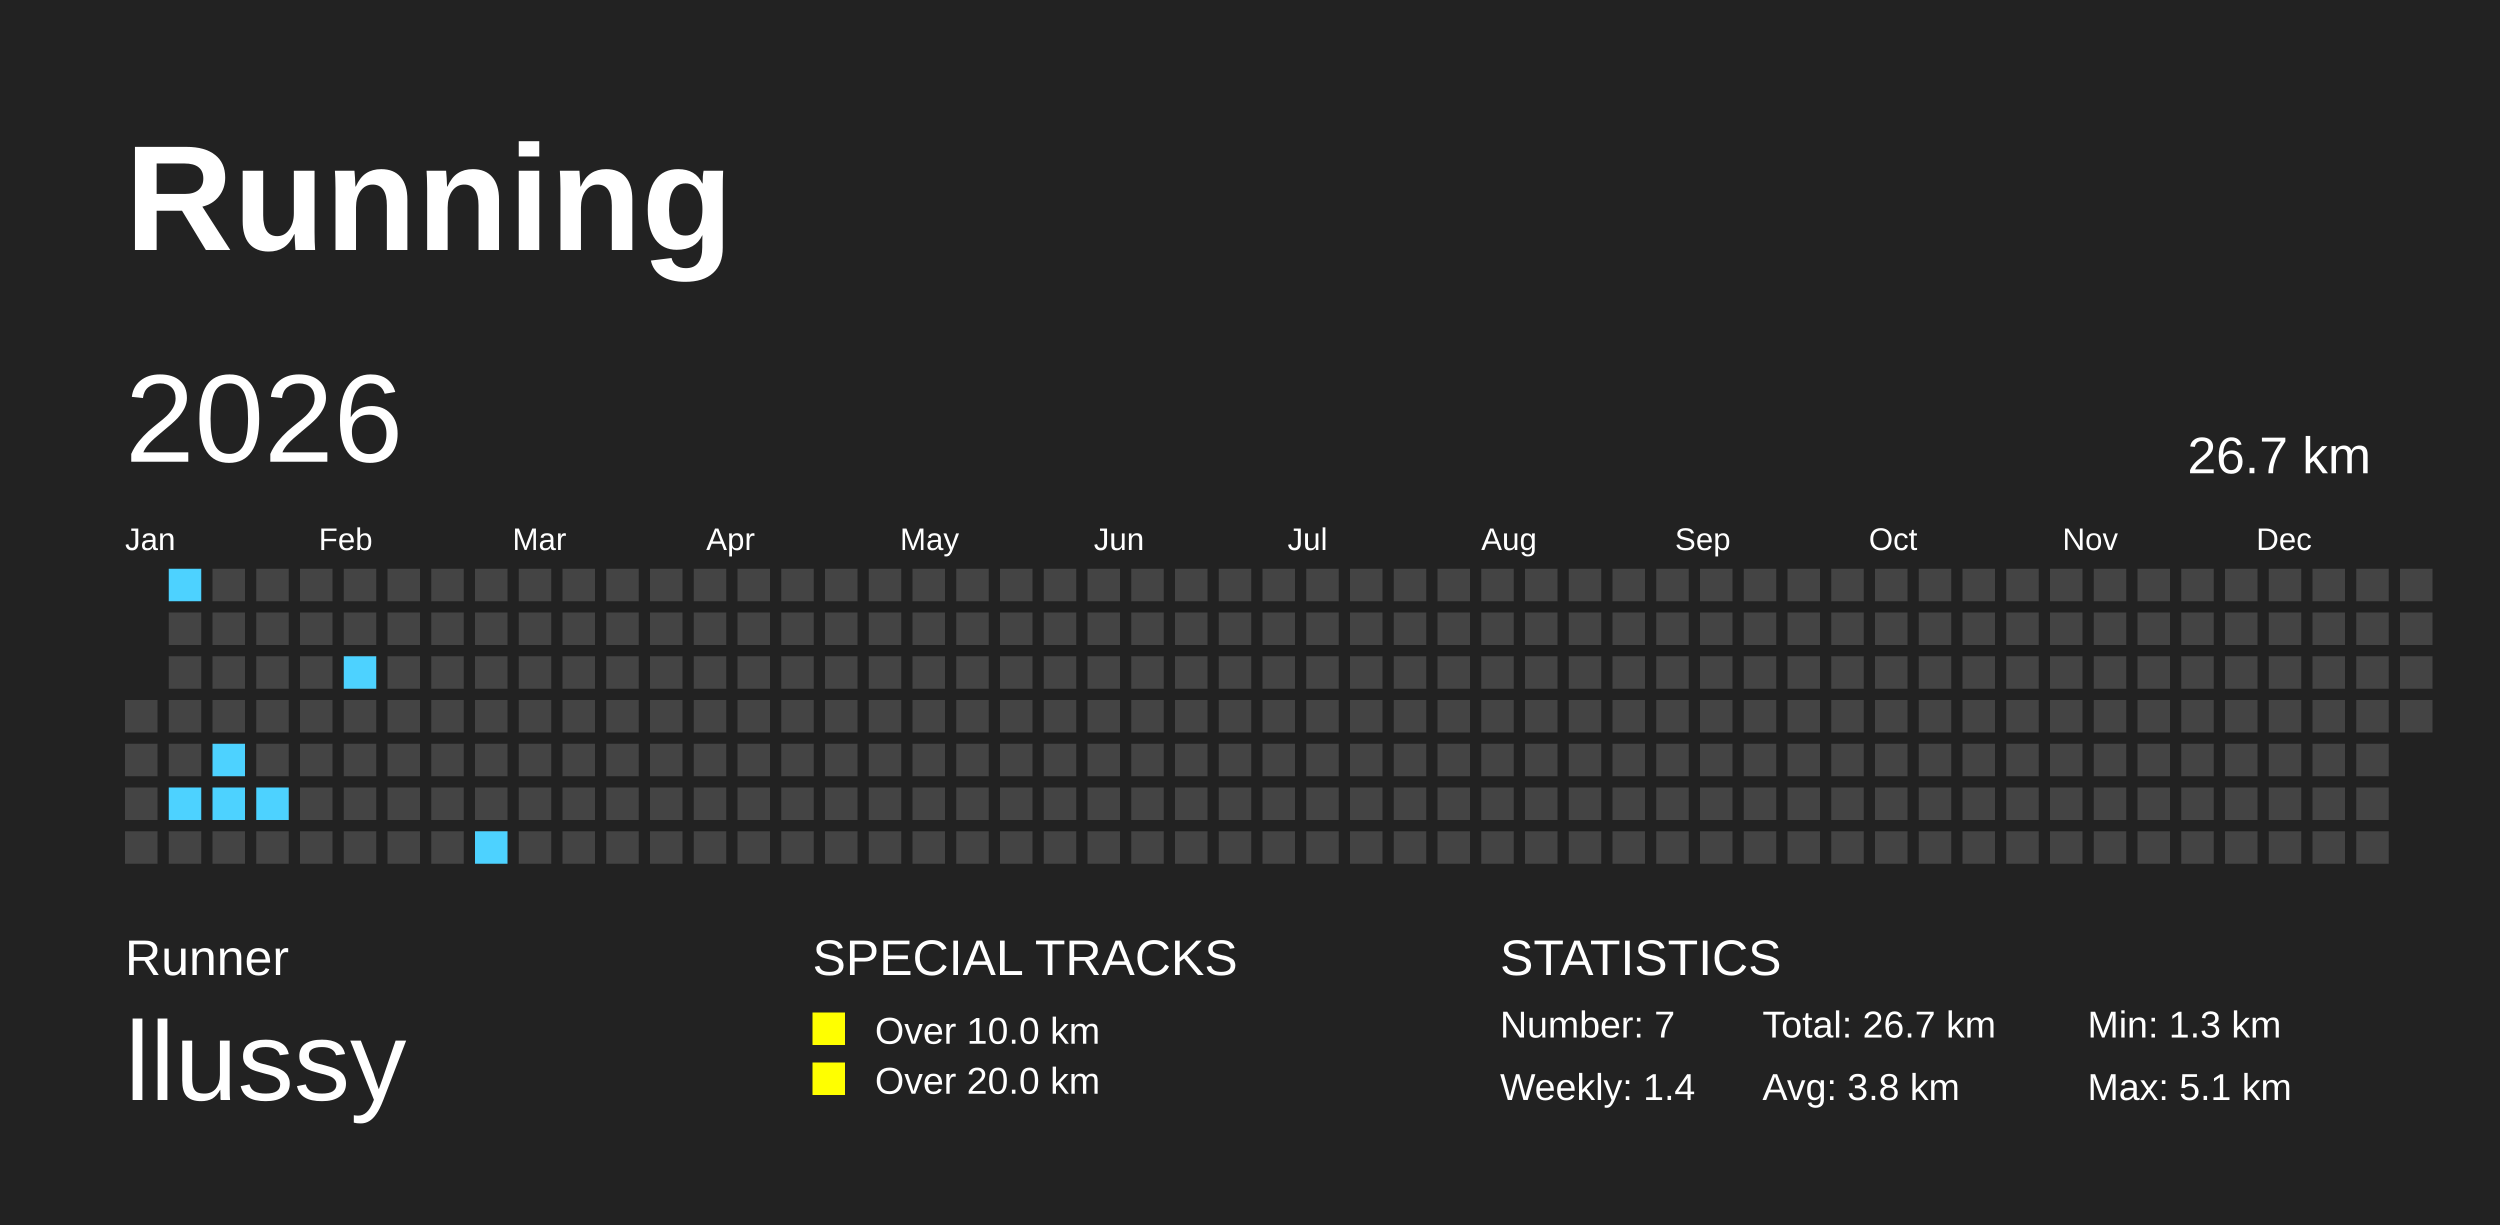
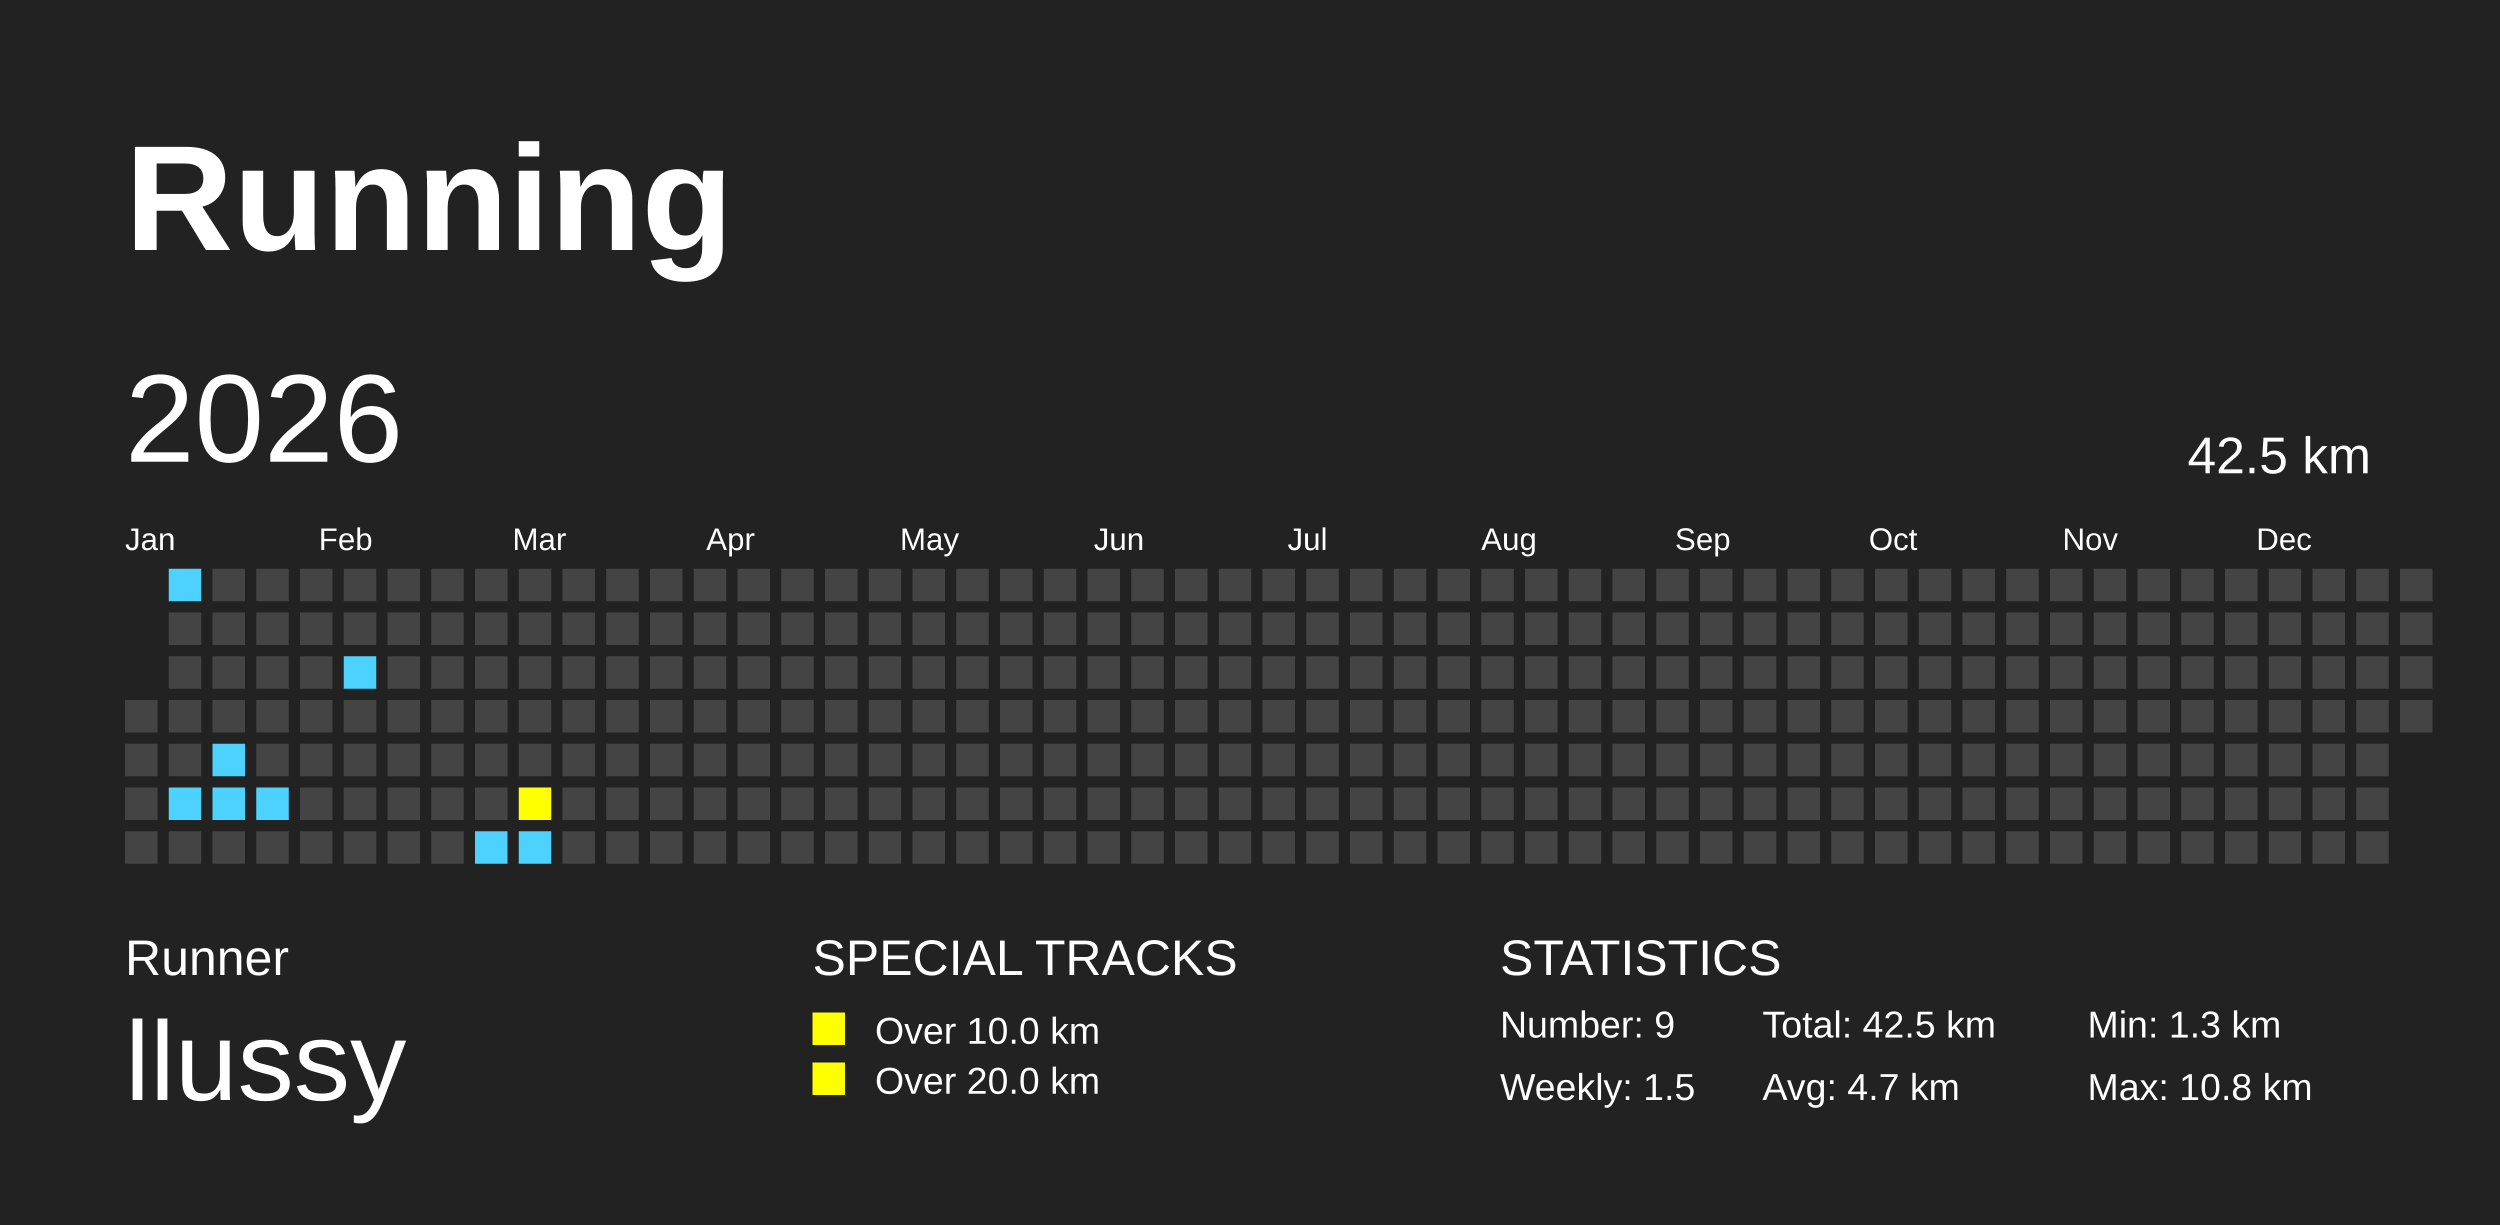
<svg xmlns="http://www.w3.org/2000/svg" baseProfile="full" height="98mm" version="1.1" viewBox="0,0,200,98" width="200mm">
  <defs />
  <rect fill="#222222" height="98" width="200" x="0" y="0" />
  <text fill="#FFFFFF" style="font-size:12px; font-family:Arial; font-weight:bold;" x="10" y="20">Running</text>
  <text fill="#FFFFFF" style="font-size:4px; font-family:Arial" x="10" y="78">Runner</text>
  <text fill="#FFFFFF" style="font-size:9px; font-family:Arial" x="10" y="88">llussy</text>
  <text fill="#FFFFFF" style="font-size:4px; font-family:Arial" x="65" y="78">SPECIAL TRACKS</text>
  <rect fill="#FFFF00" height="2.6" width="2.6" x="65" y="81" />
  <text fill="#FFFFFF" style="font-size:3px; font-family:Arial" x="70" y="83.5">Over 10.0 km</text>
  <rect fill="#FFFF00" height="2.6" width="2.6" x="65" y="85" />
  <text fill="#FFFFFF" style="font-size:3px; font-family:Arial" x="70" y="87.5">Over 20.0 km</text>
  <text fill="#FFFFFF" style="font-size:4px; font-family:Arial" x="120" y="78">STATISTICS</text>
-   <text fill="#FFFFFF" style="font-size:3px; font-family:Arial" x="120" y="83">Number: 7</text>
-   <text fill="#FFFFFF" style="font-size:3px; font-family:Arial" x="120" y="88">Weekly: 1.4</text>
-   <text fill="#FFFFFF" style="font-size:3px; font-family:Arial" x="141" y="83">Total: 26.7 km</text>
-   <text fill="#FFFFFF" style="font-size:3px; font-family:Arial" x="141" y="88">Avg: 3.8 km</text>
+   <text fill="#FFFFFF" style="font-size:3px; font-family:Arial" x="120" y="83">Number: 9</text>
+   <text fill="#FFFFFF" style="font-size:3px; font-family:Arial" x="120" y="88">Weekly: 1.5</text>
+   <text fill="#FFFFFF" style="font-size:3px; font-family:Arial" x="141" y="83">Total: 42.5 km</text>
+   <text fill="#FFFFFF" style="font-size:3px; font-family:Arial" x="141" y="88">Avg: 4.7 km</text>
  <text fill="#FFFFFF" style="font-size:3px; font-family:Arial" x="167" y="83">Min: 1.3 km</text>
-   <text fill="#FFFFFF" style="font-size:3px; font-family:Arial" x="167" y="88">Max: 5.1 km</text>
+   <text fill="#FFFFFF" style="font-size:3px; font-family:Arial" x="167" y="88">Max: 10.8 km</text>
  <text dominant-baseline="hanging" fill="#FFFFFF" style="font-size:10.0px; font-family:Arial;" x="10" y="30">2026</text>
-   <text dominant-baseline="hanging" fill="#FFFFFF" style="font-size:4.125px; font-family:Arial;" x="175" y="35">26.7 km</text>
+   <text dominant-baseline="hanging" fill="#FFFFFF" style="font-size:4.125px; font-family:Arial;" x="175" y="35">42.5 km</text>
  <text fill="#FFFFFF" style="font-size:2.5px; font-family:Arial" x="10.0" y="44">Jan</text>
  <text fill="#FFFFFF" style="font-size:2.5px; font-family:Arial" x="25.5" y="44">Feb</text>
  <text fill="#FFFFFF" style="font-size:2.5px; font-family:Arial" x="41.0" y="44">Mar</text>
  <text fill="#FFFFFF" style="font-size:2.5px; font-family:Arial" x="56.5" y="44">Apr</text>
  <text fill="#FFFFFF" style="font-size:2.5px; font-family:Arial" x="72.0" y="44">May</text>
  <text fill="#FFFFFF" style="font-size:2.5px; font-family:Arial" x="87.5" y="44">Jun</text>
  <text fill="#FFFFFF" style="font-size:2.5px; font-family:Arial" x="103.0" y="44">Jul</text>
  <text fill="#FFFFFF" style="font-size:2.5px; font-family:Arial" x="118.5" y="44">Aug</text>
  <text fill="#FFFFFF" style="font-size:2.5px; font-family:Arial" x="134.0" y="44">Sep</text>
  <text fill="#FFFFFF" style="font-size:2.5px; font-family:Arial" x="149.5" y="44">Oct</text>
  <text fill="#FFFFFF" style="font-size:2.5px; font-family:Arial" x="165.0" y="44">Nov</text>
  <text fill="#FFFFFF" style="font-size:2.5px; font-family:Arial" x="180.5" y="44">Dec</text>
  <rect fill="#444444" height="2.6" width="2.6" x="10.0" y="56.0" />
  <rect fill="#444444" height="2.6" width="2.6" x="10.0" y="59.5" />
  <rect fill="#444444" height="2.6" width="2.6" x="10.0" y="63.0" />
  <rect fill="#444444" height="2.6" width="2.6" x="10.0" y="66.5" />
  <rect fill="#4DD2FF" height="2.6" width="2.6" x="13.5" y="45.5" />
  <rect fill="#444444" height="2.6" width="2.6" x="13.5" y="49.0" />
  <rect fill="#444444" height="2.6" width="2.6" x="13.5" y="52.5" />
  <rect fill="#444444" height="2.6" width="2.6" x="13.5" y="56.0" />
  <rect fill="#444444" height="2.6" width="2.6" x="13.5" y="59.5" />
  <rect fill="#4DD2FF" height="2.6" width="2.6" x="13.5" y="63.0" />
  <rect fill="#444444" height="2.6" width="2.6" x="13.5" y="66.5" />
  <rect fill="#444444" height="2.6" width="2.6" x="17.0" y="45.5" />
  <rect fill="#444444" height="2.6" width="2.6" x="17.0" y="49.0" />
  <rect fill="#444444" height="2.6" width="2.6" x="17.0" y="52.5" />
  <rect fill="#444444" height="2.6" width="2.6" x="17.0" y="56.0" />
  <rect fill="#4DD2FF" height="2.6" width="2.6" x="17.0" y="59.5" />
  <rect fill="#4DD2FF" height="2.6" width="2.6" x="17.0" y="63.0" />
  <rect fill="#444444" height="2.6" width="2.6" x="17.0" y="66.5" />
  <rect fill="#444444" height="2.6" width="2.6" x="20.5" y="45.5" />
  <rect fill="#444444" height="2.6" width="2.6" x="20.5" y="49.0" />
  <rect fill="#444444" height="2.6" width="2.6" x="20.5" y="52.5" />
  <rect fill="#444444" height="2.6" width="2.6" x="20.5" y="56.0" />
  <rect fill="#444444" height="2.6" width="2.6" x="20.5" y="59.5" />
  <rect fill="#4DD2FF" height="2.6" width="2.6" x="20.5" y="63.0" />
  <rect fill="#444444" height="2.6" width="2.6" x="20.5" y="66.5" />
  <rect fill="#444444" height="2.6" width="2.6" x="24.0" y="45.5" />
  <rect fill="#444444" height="2.6" width="2.6" x="24.0" y="49.0" />
  <rect fill="#444444" height="2.6" width="2.6" x="24.0" y="52.5" />
  <rect fill="#444444" height="2.6" width="2.6" x="24.0" y="56.0" />
  <rect fill="#444444" height="2.6" width="2.6" x="24.0" y="59.5" />
  <rect fill="#444444" height="2.6" width="2.6" x="24.0" y="63.0" />
  <rect fill="#444444" height="2.6" width="2.6" x="24.0" y="66.5" />
  <rect fill="#444444" height="2.6" width="2.6" x="27.5" y="45.5" />
  <rect fill="#444444" height="2.6" width="2.6" x="27.5" y="49.0" />
  <rect fill="#4DD2FF" height="2.6" width="2.6" x="27.5" y="52.5" />
  <rect fill="#444444" height="2.6" width="2.6" x="27.5" y="56.0" />
  <rect fill="#444444" height="2.6" width="2.6" x="27.5" y="59.5" />
  <rect fill="#444444" height="2.6" width="2.6" x="27.5" y="63.0" />
  <rect fill="#444444" height="2.6" width="2.6" x="27.5" y="66.5" />
  <rect fill="#444444" height="2.6" width="2.6" x="31.0" y="45.5" />
  <rect fill="#444444" height="2.6" width="2.6" x="31.0" y="49.0" />
  <rect fill="#444444" height="2.6" width="2.6" x="31.0" y="52.5" />
  <rect fill="#444444" height="2.6" width="2.6" x="31.0" y="56.0" />
  <rect fill="#444444" height="2.6" width="2.6" x="31.0" y="59.5" />
  <rect fill="#444444" height="2.6" width="2.6" x="31.0" y="63.0" />
  <rect fill="#444444" height="2.6" width="2.6" x="31.0" y="66.5" />
  <rect fill="#444444" height="2.6" width="2.6" x="34.5" y="45.5" />
  <rect fill="#444444" height="2.6" width="2.6" x="34.5" y="49.0" />
  <rect fill="#444444" height="2.6" width="2.6" x="34.5" y="52.5" />
  <rect fill="#444444" height="2.6" width="2.6" x="34.5" y="56.0" />
  <rect fill="#444444" height="2.6" width="2.6" x="34.5" y="59.5" />
  <rect fill="#444444" height="2.6" width="2.6" x="34.5" y="63.0" />
  <rect fill="#444444" height="2.6" width="2.6" x="34.5" y="66.5" />
  <rect fill="#444444" height="2.6" width="2.6" x="38.0" y="45.5" />
  <rect fill="#444444" height="2.6" width="2.6" x="38.0" y="49.0" />
  <rect fill="#444444" height="2.6" width="2.6" x="38.0" y="52.5" />
  <rect fill="#444444" height="2.6" width="2.6" x="38.0" y="56.0" />
  <rect fill="#444444" height="2.6" width="2.6" x="38.0" y="59.5" />
  <rect fill="#444444" height="2.6" width="2.6" x="38.0" y="63.0" />
  <rect fill="#4DD2FF" height="2.6" width="2.6" x="38.0" y="66.5" />
  <rect fill="#444444" height="2.6" width="2.6" x="41.5" y="45.5" />
  <rect fill="#444444" height="2.6" width="2.6" x="41.5" y="49.0" />
  <rect fill="#444444" height="2.6" width="2.6" x="41.5" y="52.5" />
  <rect fill="#444444" height="2.6" width="2.6" x="41.5" y="56.0" />
  <rect fill="#444444" height="2.6" width="2.6" x="41.5" y="59.5" />
-   <rect fill="#444444" height="2.6" width="2.6" x="41.5" y="63.0" />
-   <rect fill="#444444" height="2.6" width="2.6" x="41.5" y="66.5" />
+   <rect fill="#FFFF00" height="2.6" width="2.6" x="41.5" y="63.0" />
+   <rect fill="#4DD2FF" height="2.6" width="2.6" x="41.5" y="66.5" />
  <rect fill="#444444" height="2.6" width="2.6" x="45.0" y="45.5" />
  <rect fill="#444444" height="2.6" width="2.6" x="45.0" y="49.0" />
  <rect fill="#444444" height="2.6" width="2.6" x="45.0" y="52.5" />
  <rect fill="#444444" height="2.6" width="2.6" x="45.0" y="56.0" />
  <rect fill="#444444" height="2.6" width="2.6" x="45.0" y="59.5" />
  <rect fill="#444444" height="2.6" width="2.6" x="45.0" y="63.0" />
  <rect fill="#444444" height="2.6" width="2.6" x="45.0" y="66.5" />
  <rect fill="#444444" height="2.6" width="2.6" x="48.5" y="45.5" />
  <rect fill="#444444" height="2.6" width="2.6" x="48.5" y="49.0" />
  <rect fill="#444444" height="2.6" width="2.6" x="48.5" y="52.5" />
  <rect fill="#444444" height="2.6" width="2.6" x="48.5" y="56.0" />
  <rect fill="#444444" height="2.6" width="2.6" x="48.5" y="59.5" />
  <rect fill="#444444" height="2.6" width="2.6" x="48.5" y="63.0" />
  <rect fill="#444444" height="2.6" width="2.6" x="48.5" y="66.5" />
  <rect fill="#444444" height="2.6" width="2.6" x="52.0" y="45.5" />
  <rect fill="#444444" height="2.6" width="2.6" x="52.0" y="49.0" />
  <rect fill="#444444" height="2.6" width="2.6" x="52.0" y="52.5" />
  <rect fill="#444444" height="2.6" width="2.6" x="52.0" y="56.0" />
  <rect fill="#444444" height="2.6" width="2.6" x="52.0" y="59.5" />
  <rect fill="#444444" height="2.6" width="2.6" x="52.0" y="63.0" />
  <rect fill="#444444" height="2.6" width="2.6" x="52.0" y="66.5" />
  <rect fill="#444444" height="2.6" width="2.6" x="55.5" y="45.5" />
  <rect fill="#444444" height="2.6" width="2.6" x="55.5" y="49.0" />
  <rect fill="#444444" height="2.6" width="2.6" x="55.5" y="52.5" />
  <rect fill="#444444" height="2.6" width="2.6" x="55.5" y="56.0" />
  <rect fill="#444444" height="2.6" width="2.6" x="55.5" y="59.5" />
  <rect fill="#444444" height="2.6" width="2.6" x="55.5" y="63.0" />
  <rect fill="#444444" height="2.6" width="2.6" x="55.5" y="66.5" />
  <rect fill="#444444" height="2.6" width="2.6" x="59.0" y="45.5" />
  <rect fill="#444444" height="2.6" width="2.6" x="59.0" y="49.0" />
  <rect fill="#444444" height="2.6" width="2.6" x="59.0" y="52.5" />
  <rect fill="#444444" height="2.6" width="2.6" x="59.0" y="56.0" />
  <rect fill="#444444" height="2.6" width="2.6" x="59.0" y="59.5" />
  <rect fill="#444444" height="2.6" width="2.6" x="59.0" y="63.0" />
  <rect fill="#444444" height="2.6" width="2.6" x="59.0" y="66.5" />
  <rect fill="#444444" height="2.6" width="2.6" x="62.5" y="45.5" />
  <rect fill="#444444" height="2.6" width="2.6" x="62.5" y="49.0" />
  <rect fill="#444444" height="2.6" width="2.6" x="62.5" y="52.5" />
  <rect fill="#444444" height="2.6" width="2.6" x="62.5" y="56.0" />
  <rect fill="#444444" height="2.6" width="2.6" x="62.5" y="59.5" />
  <rect fill="#444444" height="2.6" width="2.6" x="62.5" y="63.0" />
  <rect fill="#444444" height="2.6" width="2.6" x="62.5" y="66.5" />
  <rect fill="#444444" height="2.6" width="2.6" x="66.0" y="45.5" />
  <rect fill="#444444" height="2.6" width="2.6" x="66.0" y="49.0" />
  <rect fill="#444444" height="2.6" width="2.6" x="66.0" y="52.5" />
  <rect fill="#444444" height="2.6" width="2.6" x="66.0" y="56.0" />
  <rect fill="#444444" height="2.6" width="2.6" x="66.0" y="59.5" />
  <rect fill="#444444" height="2.6" width="2.6" x="66.0" y="63.0" />
  <rect fill="#444444" height="2.6" width="2.6" x="66.0" y="66.5" />
  <rect fill="#444444" height="2.6" width="2.6" x="69.5" y="45.5" />
  <rect fill="#444444" height="2.6" width="2.6" x="69.5" y="49.0" />
  <rect fill="#444444" height="2.6" width="2.6" x="69.5" y="52.5" />
  <rect fill="#444444" height="2.6" width="2.6" x="69.5" y="56.0" />
  <rect fill="#444444" height="2.6" width="2.6" x="69.5" y="59.5" />
  <rect fill="#444444" height="2.6" width="2.6" x="69.5" y="63.0" />
  <rect fill="#444444" height="2.6" width="2.6" x="69.5" y="66.5" />
  <rect fill="#444444" height="2.6" width="2.6" x="73.0" y="45.5" />
  <rect fill="#444444" height="2.6" width="2.6" x="73.0" y="49.0" />
  <rect fill="#444444" height="2.6" width="2.6" x="73.0" y="52.5" />
  <rect fill="#444444" height="2.6" width="2.6" x="73.0" y="56.0" />
  <rect fill="#444444" height="2.6" width="2.6" x="73.0" y="59.5" />
  <rect fill="#444444" height="2.6" width="2.6" x="73.0" y="63.0" />
  <rect fill="#444444" height="2.6" width="2.6" x="73.0" y="66.5" />
  <rect fill="#444444" height="2.6" width="2.6" x="76.5" y="45.5" />
  <rect fill="#444444" height="2.6" width="2.6" x="76.5" y="49.0" />
  <rect fill="#444444" height="2.6" width="2.6" x="76.5" y="52.5" />
  <rect fill="#444444" height="2.6" width="2.6" x="76.5" y="56.0" />
  <rect fill="#444444" height="2.6" width="2.6" x="76.5" y="59.5" />
  <rect fill="#444444" height="2.6" width="2.6" x="76.5" y="63.0" />
  <rect fill="#444444" height="2.6" width="2.6" x="76.5" y="66.5" />
  <rect fill="#444444" height="2.6" width="2.6" x="80.0" y="45.5" />
  <rect fill="#444444" height="2.6" width="2.6" x="80.0" y="49.0" />
  <rect fill="#444444" height="2.6" width="2.6" x="80.0" y="52.5" />
  <rect fill="#444444" height="2.6" width="2.6" x="80.0" y="56.0" />
  <rect fill="#444444" height="2.6" width="2.6" x="80.0" y="59.5" />
  <rect fill="#444444" height="2.6" width="2.6" x="80.0" y="63.0" />
  <rect fill="#444444" height="2.6" width="2.6" x="80.0" y="66.5" />
  <rect fill="#444444" height="2.6" width="2.6" x="83.5" y="45.5" />
  <rect fill="#444444" height="2.6" width="2.6" x="83.5" y="49.0" />
  <rect fill="#444444" height="2.6" width="2.6" x="83.5" y="52.5" />
  <rect fill="#444444" height="2.6" width="2.6" x="83.5" y="56.0" />
  <rect fill="#444444" height="2.6" width="2.6" x="83.5" y="59.5" />
  <rect fill="#444444" height="2.6" width="2.6" x="83.5" y="63.0" />
  <rect fill="#444444" height="2.6" width="2.6" x="83.5" y="66.5" />
  <rect fill="#444444" height="2.6" width="2.6" x="87.0" y="45.5" />
  <rect fill="#444444" height="2.6" width="2.6" x="87.0" y="49.0" />
  <rect fill="#444444" height="2.6" width="2.6" x="87.0" y="52.5" />
  <rect fill="#444444" height="2.6" width="2.6" x="87.0" y="56.0" />
  <rect fill="#444444" height="2.6" width="2.6" x="87.0" y="59.5" />
  <rect fill="#444444" height="2.6" width="2.6" x="87.0" y="63.0" />
  <rect fill="#444444" height="2.6" width="2.6" x="87.0" y="66.5" />
  <rect fill="#444444" height="2.6" width="2.6" x="90.5" y="45.5" />
  <rect fill="#444444" height="2.6" width="2.6" x="90.5" y="49.0" />
  <rect fill="#444444" height="2.6" width="2.6" x="90.5" y="52.5" />
  <rect fill="#444444" height="2.6" width="2.6" x="90.5" y="56.0" />
  <rect fill="#444444" height="2.6" width="2.6" x="90.5" y="59.5" />
  <rect fill="#444444" height="2.6" width="2.6" x="90.5" y="63.0" />
  <rect fill="#444444" height="2.6" width="2.6" x="90.5" y="66.5" />
  <rect fill="#444444" height="2.6" width="2.6" x="94.0" y="45.5" />
  <rect fill="#444444" height="2.6" width="2.6" x="94.0" y="49.0" />
  <rect fill="#444444" height="2.6" width="2.6" x="94.0" y="52.5" />
  <rect fill="#444444" height="2.6" width="2.6" x="94.0" y="56.0" />
  <rect fill="#444444" height="2.6" width="2.6" x="94.0" y="59.5" />
  <rect fill="#444444" height="2.6" width="2.6" x="94.0" y="63.0" />
  <rect fill="#444444" height="2.6" width="2.6" x="94.0" y="66.5" />
  <rect fill="#444444" height="2.6" width="2.6" x="97.5" y="45.5" />
  <rect fill="#444444" height="2.6" width="2.6" x="97.5" y="49.0" />
  <rect fill="#444444" height="2.6" width="2.6" x="97.5" y="52.5" />
  <rect fill="#444444" height="2.6" width="2.6" x="97.5" y="56.0" />
  <rect fill="#444444" height="2.6" width="2.6" x="97.5" y="59.5" />
  <rect fill="#444444" height="2.6" width="2.6" x="97.5" y="63.0" />
  <rect fill="#444444" height="2.6" width="2.6" x="97.5" y="66.5" />
  <rect fill="#444444" height="2.6" width="2.6" x="101.0" y="45.5" />
  <rect fill="#444444" height="2.6" width="2.6" x="101.0" y="49.0" />
  <rect fill="#444444" height="2.6" width="2.6" x="101.0" y="52.5" />
  <rect fill="#444444" height="2.6" width="2.6" x="101.0" y="56.0" />
  <rect fill="#444444" height="2.6" width="2.6" x="101.0" y="59.5" />
  <rect fill="#444444" height="2.6" width="2.6" x="101.0" y="63.0" />
  <rect fill="#444444" height="2.6" width="2.6" x="101.0" y="66.5" />
  <rect fill="#444444" height="2.6" width="2.6" x="104.5" y="45.5" />
  <rect fill="#444444" height="2.6" width="2.6" x="104.5" y="49.0" />
  <rect fill="#444444" height="2.6" width="2.6" x="104.5" y="52.5" />
  <rect fill="#444444" height="2.6" width="2.6" x="104.5" y="56.0" />
  <rect fill="#444444" height="2.6" width="2.6" x="104.5" y="59.5" />
  <rect fill="#444444" height="2.6" width="2.6" x="104.5" y="63.0" />
  <rect fill="#444444" height="2.6" width="2.6" x="104.5" y="66.5" />
  <rect fill="#444444" height="2.6" width="2.6" x="108.0" y="45.5" />
  <rect fill="#444444" height="2.6" width="2.6" x="108.0" y="49.0" />
  <rect fill="#444444" height="2.6" width="2.6" x="108.0" y="52.5" />
  <rect fill="#444444" height="2.6" width="2.6" x="108.0" y="56.0" />
  <rect fill="#444444" height="2.6" width="2.6" x="108.0" y="59.5" />
  <rect fill="#444444" height="2.6" width="2.6" x="108.0" y="63.0" />
  <rect fill="#444444" height="2.6" width="2.6" x="108.0" y="66.5" />
  <rect fill="#444444" height="2.6" width="2.6" x="111.5" y="45.5" />
  <rect fill="#444444" height="2.6" width="2.6" x="111.5" y="49.0" />
  <rect fill="#444444" height="2.6" width="2.6" x="111.5" y="52.5" />
  <rect fill="#444444" height="2.6" width="2.6" x="111.5" y="56.0" />
  <rect fill="#444444" height="2.6" width="2.6" x="111.5" y="59.5" />
  <rect fill="#444444" height="2.6" width="2.6" x="111.5" y="63.0" />
  <rect fill="#444444" height="2.6" width="2.6" x="111.5" y="66.5" />
  <rect fill="#444444" height="2.6" width="2.6" x="115.0" y="45.5" />
  <rect fill="#444444" height="2.6" width="2.6" x="115.0" y="49.0" />
  <rect fill="#444444" height="2.6" width="2.6" x="115.0" y="52.5" />
  <rect fill="#444444" height="2.6" width="2.6" x="115.0" y="56.0" />
  <rect fill="#444444" height="2.6" width="2.6" x="115.0" y="59.5" />
  <rect fill="#444444" height="2.6" width="2.6" x="115.0" y="63.0" />
  <rect fill="#444444" height="2.6" width="2.6" x="115.0" y="66.5" />
  <rect fill="#444444" height="2.6" width="2.6" x="118.5" y="45.5" />
  <rect fill="#444444" height="2.6" width="2.6" x="118.5" y="49.0" />
  <rect fill="#444444" height="2.6" width="2.6" x="118.5" y="52.5" />
  <rect fill="#444444" height="2.6" width="2.6" x="118.5" y="56.0" />
  <rect fill="#444444" height="2.6" width="2.6" x="118.5" y="59.5" />
  <rect fill="#444444" height="2.6" width="2.6" x="118.5" y="63.0" />
  <rect fill="#444444" height="2.6" width="2.6" x="118.5" y="66.5" />
  <rect fill="#444444" height="2.6" width="2.6" x="122.0" y="45.5" />
  <rect fill="#444444" height="2.6" width="2.6" x="122.0" y="49.0" />
  <rect fill="#444444" height="2.6" width="2.6" x="122.0" y="52.5" />
  <rect fill="#444444" height="2.6" width="2.6" x="122.0" y="56.0" />
  <rect fill="#444444" height="2.6" width="2.6" x="122.0" y="59.5" />
  <rect fill="#444444" height="2.6" width="2.6" x="122.0" y="63.0" />
  <rect fill="#444444" height="2.6" width="2.6" x="122.0" y="66.5" />
  <rect fill="#444444" height="2.6" width="2.6" x="125.5" y="45.5" />
  <rect fill="#444444" height="2.6" width="2.6" x="125.5" y="49.0" />
  <rect fill="#444444" height="2.6" width="2.6" x="125.5" y="52.5" />
  <rect fill="#444444" height="2.6" width="2.6" x="125.5" y="56.0" />
  <rect fill="#444444" height="2.6" width="2.6" x="125.5" y="59.5" />
  <rect fill="#444444" height="2.6" width="2.6" x="125.5" y="63.0" />
  <rect fill="#444444" height="2.6" width="2.6" x="125.5" y="66.5" />
  <rect fill="#444444" height="2.6" width="2.6" x="129.0" y="45.5" />
  <rect fill="#444444" height="2.6" width="2.6" x="129.0" y="49.0" />
  <rect fill="#444444" height="2.6" width="2.6" x="129.0" y="52.5" />
  <rect fill="#444444" height="2.6" width="2.6" x="129.0" y="56.0" />
  <rect fill="#444444" height="2.6" width="2.6" x="129.0" y="59.5" />
  <rect fill="#444444" height="2.6" width="2.6" x="129.0" y="63.0" />
  <rect fill="#444444" height="2.6" width="2.6" x="129.0" y="66.5" />
  <rect fill="#444444" height="2.6" width="2.6" x="132.5" y="45.5" />
  <rect fill="#444444" height="2.6" width="2.6" x="132.5" y="49.0" />
  <rect fill="#444444" height="2.6" width="2.6" x="132.5" y="52.5" />
  <rect fill="#444444" height="2.6" width="2.6" x="132.5" y="56.0" />
  <rect fill="#444444" height="2.6" width="2.6" x="132.5" y="59.5" />
  <rect fill="#444444" height="2.6" width="2.6" x="132.5" y="63.0" />
  <rect fill="#444444" height="2.6" width="2.6" x="132.5" y="66.5" />
  <rect fill="#444444" height="2.6" width="2.6" x="136.0" y="45.5" />
  <rect fill="#444444" height="2.6" width="2.6" x="136.0" y="49.0" />
  <rect fill="#444444" height="2.6" width="2.6" x="136.0" y="52.5" />
  <rect fill="#444444" height="2.6" width="2.6" x="136.0" y="56.0" />
  <rect fill="#444444" height="2.6" width="2.6" x="136.0" y="59.5" />
  <rect fill="#444444" height="2.6" width="2.6" x="136.0" y="63.0" />
  <rect fill="#444444" height="2.6" width="2.6" x="136.0" y="66.5" />
  <rect fill="#444444" height="2.6" width="2.6" x="139.5" y="45.5" />
  <rect fill="#444444" height="2.6" width="2.6" x="139.5" y="49.0" />
  <rect fill="#444444" height="2.6" width="2.6" x="139.5" y="52.5" />
  <rect fill="#444444" height="2.6" width="2.6" x="139.5" y="56.0" />
  <rect fill="#444444" height="2.6" width="2.6" x="139.5" y="59.5" />
  <rect fill="#444444" height="2.6" width="2.6" x="139.5" y="63.0" />
  <rect fill="#444444" height="2.6" width="2.6" x="139.5" y="66.5" />
  <rect fill="#444444" height="2.6" width="2.6" x="143.0" y="45.5" />
  <rect fill="#444444" height="2.6" width="2.6" x="143.0" y="49.0" />
  <rect fill="#444444" height="2.6" width="2.6" x="143.0" y="52.5" />
  <rect fill="#444444" height="2.6" width="2.6" x="143.0" y="56.0" />
  <rect fill="#444444" height="2.6" width="2.6" x="143.0" y="59.5" />
  <rect fill="#444444" height="2.6" width="2.6" x="143.0" y="63.0" />
  <rect fill="#444444" height="2.6" width="2.6" x="143.0" y="66.5" />
  <rect fill="#444444" height="2.6" width="2.6" x="146.5" y="45.5" />
  <rect fill="#444444" height="2.6" width="2.6" x="146.5" y="49.0" />
  <rect fill="#444444" height="2.6" width="2.6" x="146.5" y="52.5" />
  <rect fill="#444444" height="2.6" width="2.6" x="146.5" y="56.0" />
  <rect fill="#444444" height="2.6" width="2.6" x="146.5" y="59.5" />
  <rect fill="#444444" height="2.6" width="2.6" x="146.5" y="63.0" />
  <rect fill="#444444" height="2.6" width="2.6" x="146.5" y="66.5" />
  <rect fill="#444444" height="2.6" width="2.6" x="150.0" y="45.5" />
  <rect fill="#444444" height="2.6" width="2.6" x="150.0" y="49.0" />
  <rect fill="#444444" height="2.6" width="2.6" x="150.0" y="52.5" />
  <rect fill="#444444" height="2.6" width="2.6" x="150.0" y="56.0" />
  <rect fill="#444444" height="2.6" width="2.6" x="150.0" y="59.5" />
  <rect fill="#444444" height="2.6" width="2.6" x="150.0" y="63.0" />
  <rect fill="#444444" height="2.6" width="2.6" x="150.0" y="66.5" />
  <rect fill="#444444" height="2.6" width="2.6" x="153.5" y="45.5" />
  <rect fill="#444444" height="2.6" width="2.6" x="153.5" y="49.0" />
  <rect fill="#444444" height="2.6" width="2.6" x="153.5" y="52.5" />
  <rect fill="#444444" height="2.6" width="2.6" x="153.5" y="56.0" />
  <rect fill="#444444" height="2.6" width="2.6" x="153.5" y="59.5" />
  <rect fill="#444444" height="2.6" width="2.6" x="153.5" y="63.0" />
  <rect fill="#444444" height="2.6" width="2.6" x="153.5" y="66.5" />
  <rect fill="#444444" height="2.6" width="2.6" x="157.0" y="45.5" />
  <rect fill="#444444" height="2.6" width="2.6" x="157.0" y="49.0" />
  <rect fill="#444444" height="2.6" width="2.6" x="157.0" y="52.5" />
  <rect fill="#444444" height="2.6" width="2.6" x="157.0" y="56.0" />
  <rect fill="#444444" height="2.6" width="2.6" x="157.0" y="59.5" />
  <rect fill="#444444" height="2.6" width="2.6" x="157.0" y="63.0" />
  <rect fill="#444444" height="2.6" width="2.6" x="157.0" y="66.5" />
  <rect fill="#444444" height="2.6" width="2.6" x="160.5" y="45.5" />
  <rect fill="#444444" height="2.6" width="2.6" x="160.5" y="49.0" />
  <rect fill="#444444" height="2.6" width="2.6" x="160.5" y="52.5" />
  <rect fill="#444444" height="2.6" width="2.6" x="160.5" y="56.0" />
  <rect fill="#444444" height="2.6" width="2.6" x="160.5" y="59.5" />
  <rect fill="#444444" height="2.6" width="2.6" x="160.5" y="63.0" />
  <rect fill="#444444" height="2.6" width="2.6" x="160.5" y="66.5" />
  <rect fill="#444444" height="2.6" width="2.6" x="164.0" y="45.5" />
  <rect fill="#444444" height="2.6" width="2.6" x="164.0" y="49.0" />
  <rect fill="#444444" height="2.6" width="2.6" x="164.0" y="52.5" />
  <rect fill="#444444" height="2.6" width="2.6" x="164.0" y="56.0" />
  <rect fill="#444444" height="2.6" width="2.6" x="164.0" y="59.5" />
  <rect fill="#444444" height="2.6" width="2.6" x="164.0" y="63.0" />
  <rect fill="#444444" height="2.6" width="2.6" x="164.0" y="66.5" />
  <rect fill="#444444" height="2.6" width="2.6" x="167.5" y="45.5" />
  <rect fill="#444444" height="2.6" width="2.6" x="167.5" y="49.0" />
  <rect fill="#444444" height="2.6" width="2.6" x="167.5" y="52.5" />
  <rect fill="#444444" height="2.6" width="2.6" x="167.5" y="56.0" />
  <rect fill="#444444" height="2.6" width="2.6" x="167.5" y="59.5" />
  <rect fill="#444444" height="2.6" width="2.6" x="167.5" y="63.0" />
  <rect fill="#444444" height="2.6" width="2.6" x="167.5" y="66.5" />
  <rect fill="#444444" height="2.6" width="2.6" x="171.0" y="45.5" />
  <rect fill="#444444" height="2.6" width="2.6" x="171.0" y="49.0" />
  <rect fill="#444444" height="2.6" width="2.6" x="171.0" y="52.5" />
  <rect fill="#444444" height="2.6" width="2.6" x="171.0" y="56.0" />
  <rect fill="#444444" height="2.6" width="2.6" x="171.0" y="59.5" />
  <rect fill="#444444" height="2.6" width="2.6" x="171.0" y="63.0" />
  <rect fill="#444444" height="2.6" width="2.6" x="171.0" y="66.5" />
  <rect fill="#444444" height="2.6" width="2.6" x="174.5" y="45.5" />
  <rect fill="#444444" height="2.6" width="2.6" x="174.5" y="49.0" />
  <rect fill="#444444" height="2.6" width="2.6" x="174.5" y="52.5" />
  <rect fill="#444444" height="2.6" width="2.6" x="174.5" y="56.0" />
  <rect fill="#444444" height="2.6" width="2.6" x="174.5" y="59.5" />
  <rect fill="#444444" height="2.6" width="2.6" x="174.5" y="63.0" />
  <rect fill="#444444" height="2.6" width="2.6" x="174.5" y="66.5" />
  <rect fill="#444444" height="2.6" width="2.6" x="178.0" y="45.5" />
  <rect fill="#444444" height="2.6" width="2.6" x="178.0" y="49.0" />
  <rect fill="#444444" height="2.6" width="2.6" x="178.0" y="52.5" />
  <rect fill="#444444" height="2.6" width="2.6" x="178.0" y="56.0" />
  <rect fill="#444444" height="2.6" width="2.6" x="178.0" y="59.5" />
  <rect fill="#444444" height="2.6" width="2.6" x="178.0" y="63.0" />
  <rect fill="#444444" height="2.6" width="2.6" x="178.0" y="66.5" />
  <rect fill="#444444" height="2.6" width="2.6" x="181.5" y="45.5" />
  <rect fill="#444444" height="2.6" width="2.6" x="181.5" y="49.0" />
  <rect fill="#444444" height="2.6" width="2.6" x="181.5" y="52.5" />
  <rect fill="#444444" height="2.6" width="2.6" x="181.5" y="56.0" />
  <rect fill="#444444" height="2.6" width="2.6" x="181.5" y="59.5" />
  <rect fill="#444444" height="2.6" width="2.6" x="181.5" y="63.0" />
  <rect fill="#444444" height="2.6" width="2.6" x="181.5" y="66.5" />
  <rect fill="#444444" height="2.6" width="2.6" x="185.0" y="45.5" />
  <rect fill="#444444" height="2.6" width="2.6" x="185.0" y="49.0" />
  <rect fill="#444444" height="2.6" width="2.6" x="185.0" y="52.5" />
  <rect fill="#444444" height="2.6" width="2.6" x="185.0" y="56.0" />
  <rect fill="#444444" height="2.6" width="2.6" x="185.0" y="59.5" />
  <rect fill="#444444" height="2.6" width="2.6" x="185.0" y="63.0" />
  <rect fill="#444444" height="2.6" width="2.6" x="185.0" y="66.5" />
  <rect fill="#444444" height="2.6" width="2.6" x="188.5" y="45.5" />
  <rect fill="#444444" height="2.6" width="2.6" x="188.5" y="49.0" />
  <rect fill="#444444" height="2.6" width="2.6" x="188.5" y="52.5" />
  <rect fill="#444444" height="2.6" width="2.6" x="188.5" y="56.0" />
  <rect fill="#444444" height="2.6" width="2.6" x="188.5" y="59.5" />
  <rect fill="#444444" height="2.6" width="2.6" x="188.5" y="63.0" />
  <rect fill="#444444" height="2.6" width="2.6" x="188.5" y="66.5" />
  <rect fill="#444444" height="2.6" width="2.6" x="192.0" y="45.5" />
  <rect fill="#444444" height="2.6" width="2.6" x="192.0" y="49.0" />
  <rect fill="#444444" height="2.6" width="2.6" x="192.0" y="52.5" />
  <rect fill="#444444" height="2.6" width="2.6" x="192.0" y="56.0" />
</svg>
